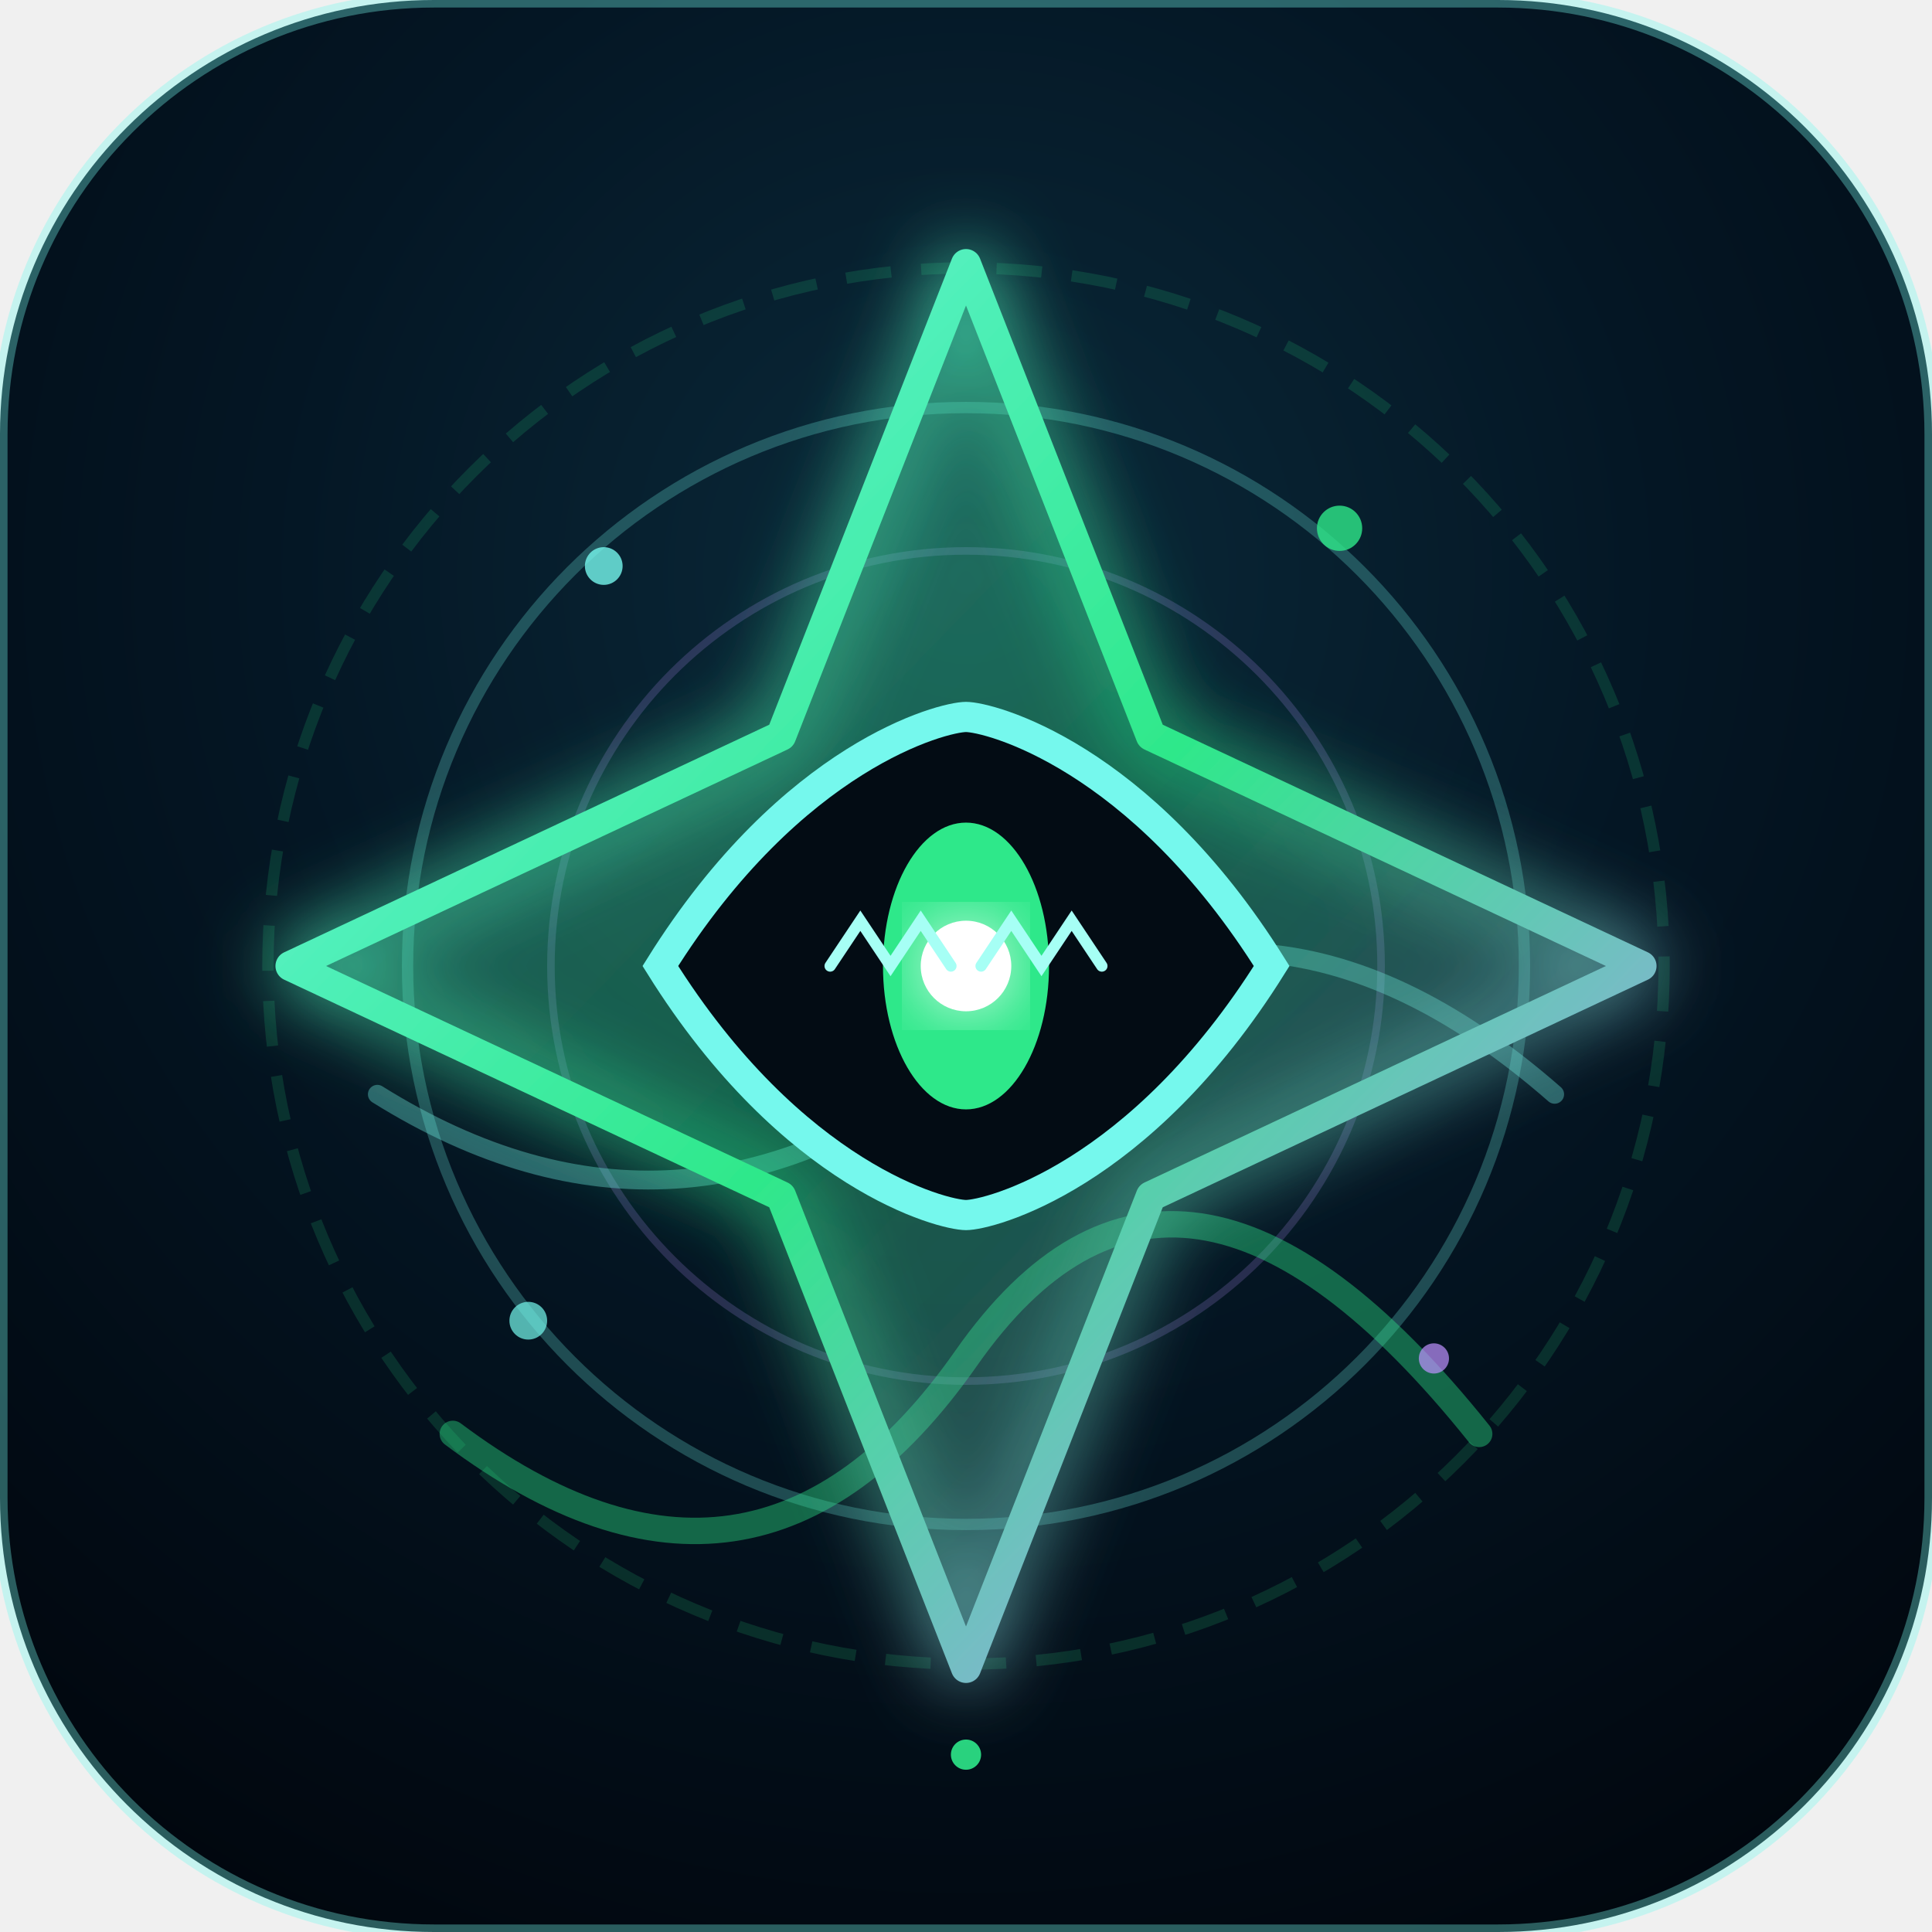
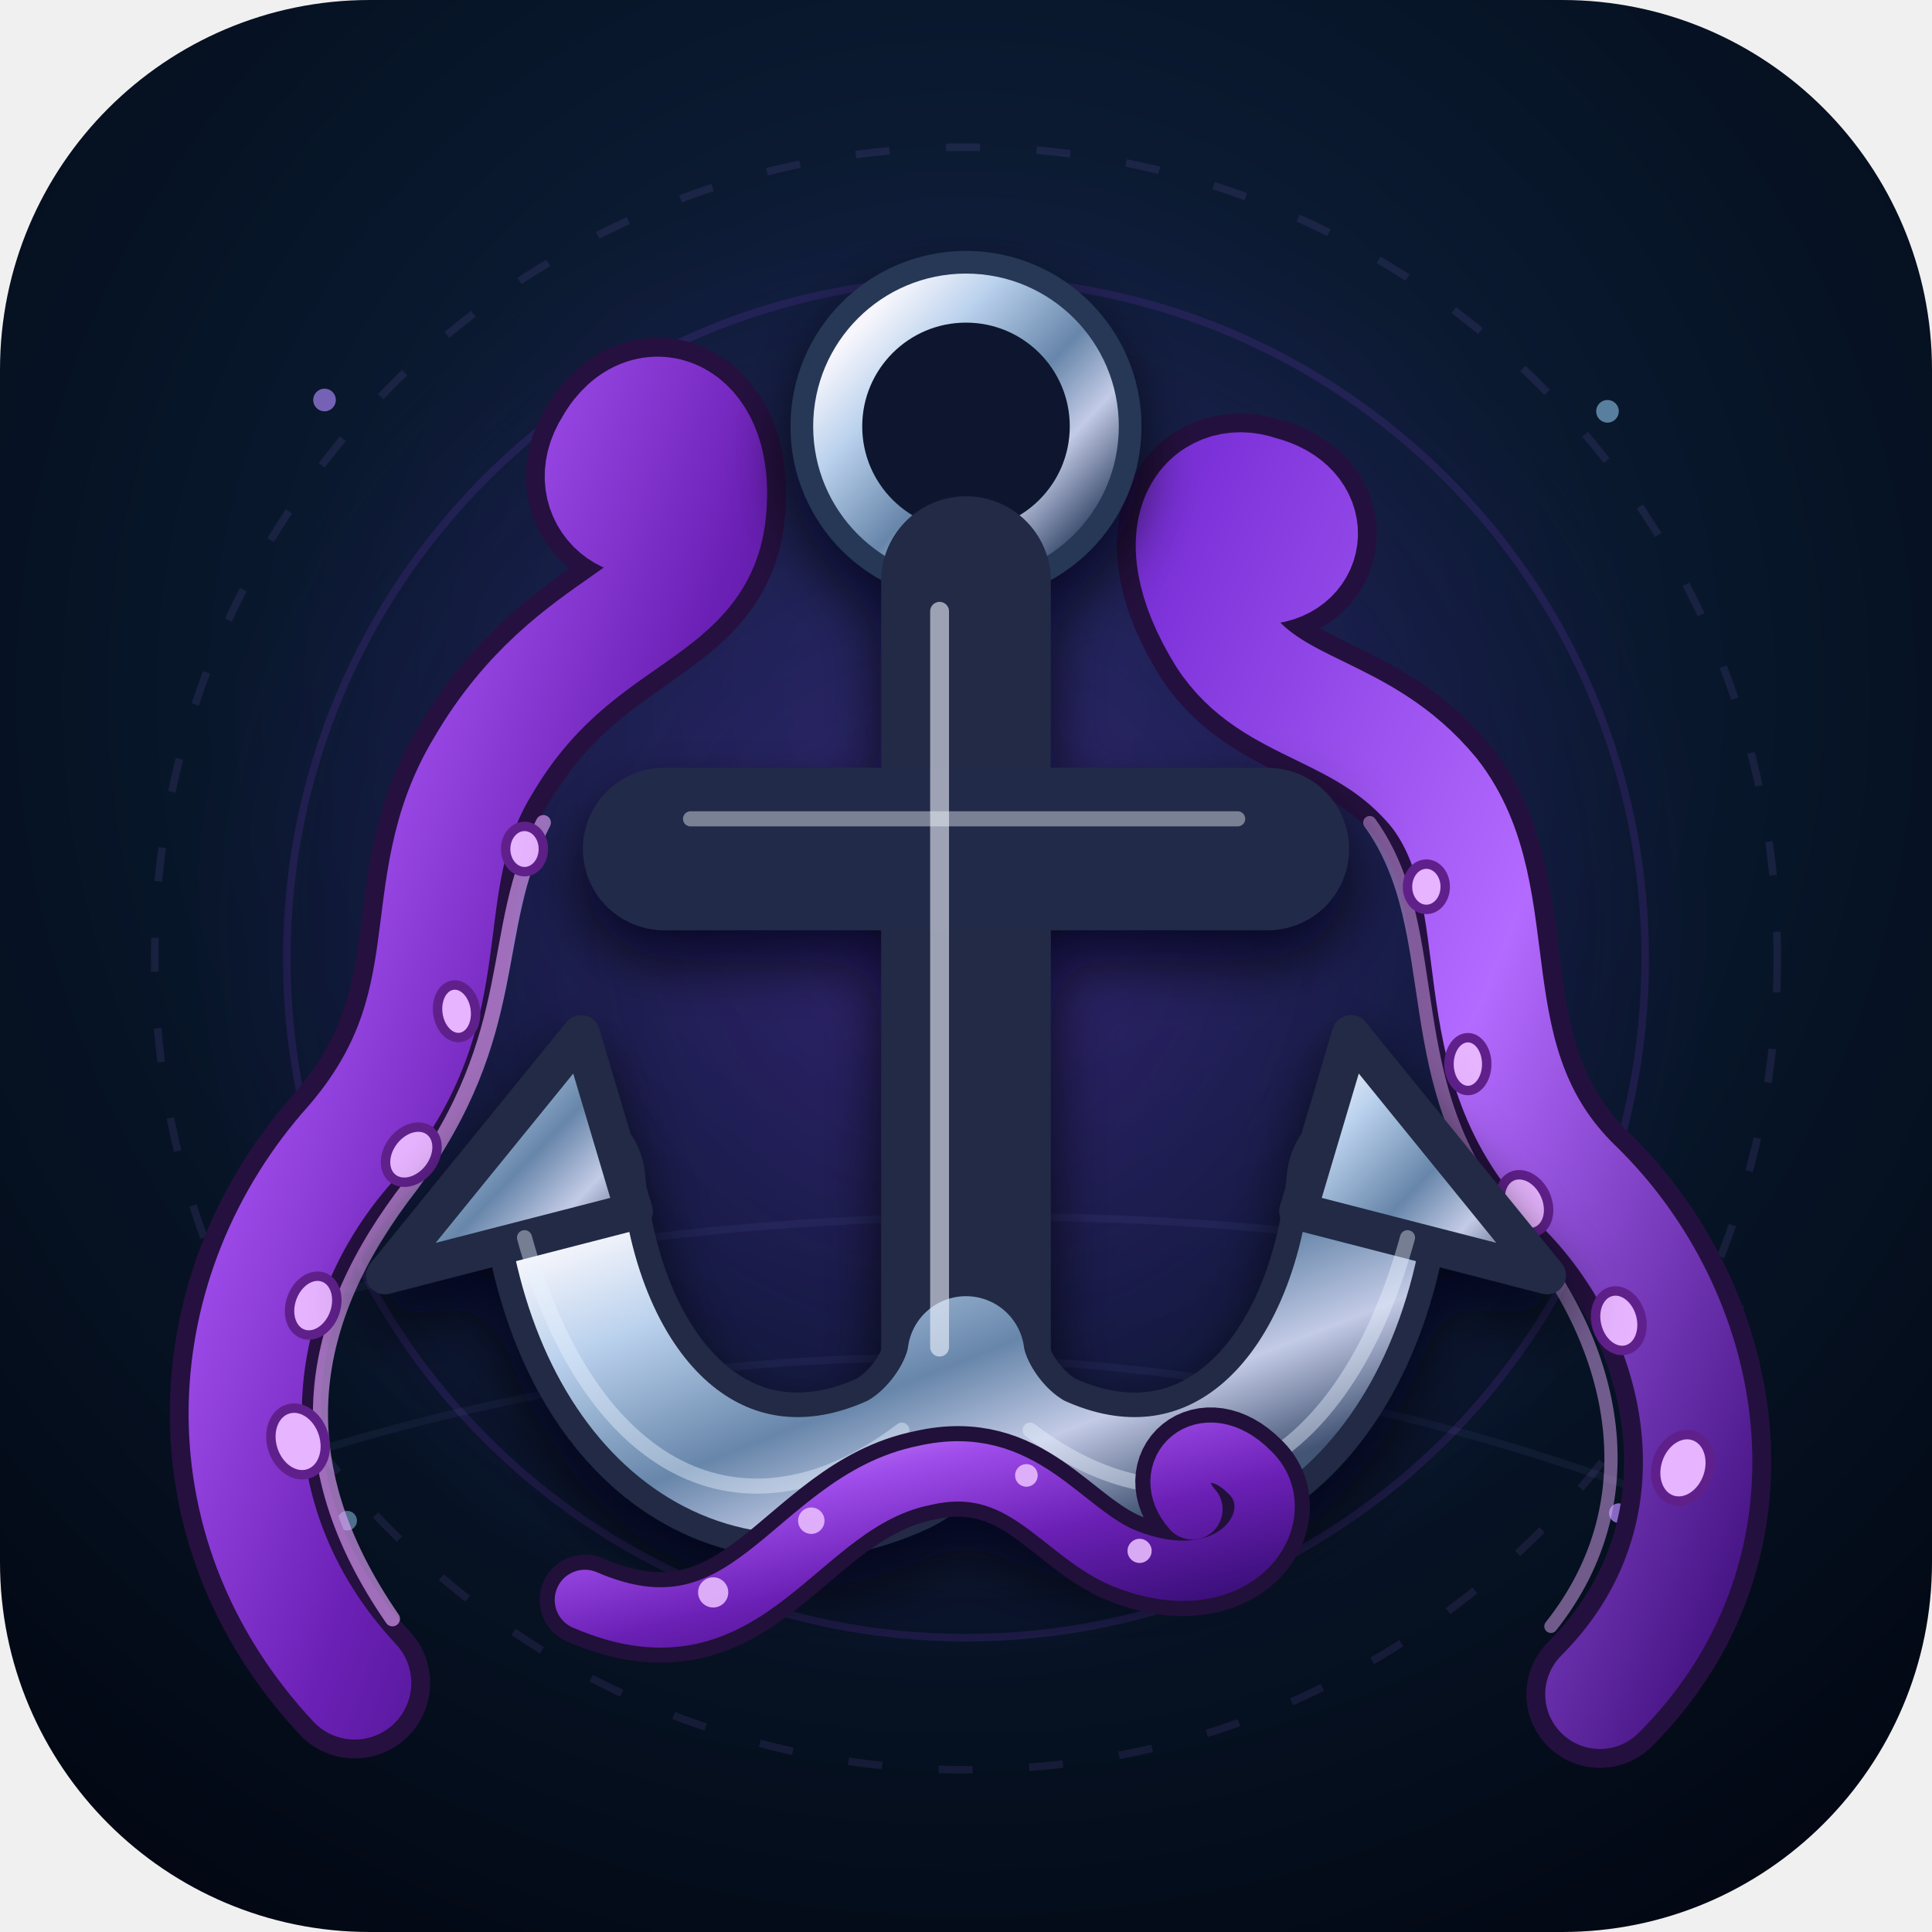
- <svg xmlns="http://www.w3.org/2000/svg" viewBox="0 0 512 512">
+ <svg xmlns="http://www.w3.org/2000/svg" viewBox="0 0 512 512" width="512" height="512" role="img" aria-labelledby="abyssalIconTitle">
  <defs>
-     <radialGradient id="oceanDepth" cx="50%" cy="30%" r="80%">
-       <stop offset="0%" stop-color="#0a2a3a" />
-       <stop offset="45%" stop-color="#041624" />
-       <stop offset="100%" stop-color="#01060d" />
+     <radialGradient id="ocean" cx=".5" cy=".36" r=".78">
+       <stop offset="0" stop-color="#132544" />
+       <stop offset=".55" stop-color="#071528" />
+       <stop offset="1" stop-color="#020610" />
    </radialGradient>
-     <linearGradient id="biolumRays" x1="0%" y1="0%" x2="100%" y2="100%">
-       <stop offset="0%" stop-color="#75f8ed" />
-       <stop offset="50%" stop-color="#2ee88a" />
-       <stop offset="100%" stop-color="#bd91ff" />
+     <radialGradient id="aura">
+       <stop offset="0" stop-color="#6c2dcc" stop-opacity=".38" />
+       <stop offset="1" stop-color="#511baf" stop-opacity="0" />
+     </radialGradient>
+     <linearGradient id="metal" x1=".08" y1=".12" x2=".93" y2=".91">
+       <stop offset="0" stop-color="#f6f6fc" />
+       <stop offset=".23" stop-color="#bad1ed" />
+       <stop offset=".55" stop-color="#6786aa" />
+       <stop offset=".77" stop-color="#c3cbe6" />
+       <stop offset="1" stop-color="#435475" />
    </linearGradient>
-     <filter id="abyssGlow" x="-20%" y="-20%" width="140%" height="140%">
-       <feGaussianBlur stdDeviation="10" result="blur" />
-       <feComposite in="SourceGraphic" in2="blur" operator="over" />
+     <linearGradient id="tentacle" x1="0" y1="0" x2="1" y2="1">
+       <stop offset="0" stop-color="#d99bff" />
+       <stop offset=".28" stop-color="#9e4cea" />
+       <stop offset=".58" stop-color="#6b20b5" />
+       <stop offset="1" stop-color="#2d0a69" />
+     </linearGradient>
+     <linearGradient id="twilight" x1="0" y1="0" x2="1" y2="1">
+       <stop offset="0" stop-color="#7b31d8" />
+       <stop offset=".5" stop-color="#b36aff" />
+       <stop offset="1" stop-color="#461484" />
+     </linearGradient>
+     <filter id="violetGlow" x="-40%" y="-40%" width="180%" height="180%">
+       <feGaussianBlur stdDeviation="11" />
+     </filter>
+     <filter id="metalShadow" x="-45%" y="-45%" width="190%" height="190%">
+       <feDropShadow dx="0" dy="8" stdDeviation="8" flood-color="#01030d" flood-opacity=".76" />
    </filter>
  </defs>
-   <rect width="512" height="512" rx="115" fill="url(#oceanDepth)" stroke="rgba(117,248,237,0.35)" stroke-width="4" />
-   <circle cx="256" cy="256" r="185" fill="none" stroke="#2ee88a" stroke-opacity="0.15" stroke-width="3" stroke-dasharray="12 8" />
-   <circle cx="256" cy="256" r="148" fill="none" stroke="#75f8ed" stroke-opacity="0.25" stroke-width="3" />
-   <circle cx="256" cy="256" r="110" fill="none" stroke="#bd91ff" stroke-opacity="0.20" stroke-width="2" />
-   <path d="M120 380 Q 200 440 256 360 T 392 380" fill="none" stroke="#2ee88a" stroke-width="7" stroke-linecap="round" opacity="0.4" />
-   <path d="M100 290 Q 180 340 256 280 T 412 290" fill="none" stroke="#75f8ed" stroke-width="5" stroke-linecap="round" opacity="0.35" />
-   <path d="M256 70 L305 195 L435 256 L305 317 L256 442 L207 317 L77 256 L207 195 Z" fill="url(#biolumRays)" fill-opacity="0.18" stroke="url(#biolumRays)" stroke-width="8" stroke-linejoin="round" filter="url(#abyssGlow)" />
-   <path d="M175 256 C210 200 250 190 256 190 C262 190 302 200 337 256 C302 312 262 322 256 322 C250 322 210 312 175 256 Z" fill="#030c14" stroke="#75f8ed" stroke-width="8" />
-   <ellipse cx="256" cy="256" rx="22" ry="38" fill="#2ee88a" />
-   <circle cx="256" cy="256" r="12" fill="#ffffff" filter="url(#abyssGlow)" />
-   <path d="M220 256 L228 244 L236 256 L244 244 L252 256 M260 256 L268 244 L276 256 L284 244 L292 256" stroke="#a6fff5" stroke-width="3" stroke-linecap="round" fill="none" />
-   <circle cx="160" cy="150" r="5" fill="#75f8ed" opacity="0.8" />
-   <circle cx="355" cy="140" r="6" fill="#2ee88a" opacity="0.8" />
-   <circle cx="380" cy="360" r="4" fill="#bd91ff" opacity="0.7" />
-   <circle cx="140" cy="350" r="5" fill="#75f8ed" opacity="0.7" />
-   <circle cx="256" cy="465" r="4" fill="#2ee88a" opacity="0.9" />
+   <g id="icon-background">
+     <rect width="512" height="512" rx="98" fill="url(#ocean)" />
+     <circle cx="252" cy="245" r="205" fill="url(#aura)" />
+     <circle cx="256" cy="254" r="180" fill="none" stroke="#8541d5" stroke-opacity=".16" stroke-width="2" />
+     <circle cx="256" cy="254" r="215" fill="none" stroke="#967ae4" stroke-opacity=".12" stroke-width="2" stroke-dasharray="9 15" />
+     <path d="M55 351Q256 296 462 347M67 390Q255 326 443 398" stroke="#7487c9" stroke-opacity=".08" stroke-width="2" fill="none" />
+     <circle cx="86" cy="106" r="3" fill="#af8aff" opacity=".65" />
+     <circle cx="426" cy="109" r="3" fill="#9dd7ff" opacity=".54" />
+     <circle cx="429" cy="401" r="2.6" fill="#b88aff" opacity=".73" />
+     <circle cx="92" cy="403" r="2.6" fill="#9fd5ff" opacity=".48" />
+   </g>
+   <g stroke-linecap="round" stroke-linejoin="round" fill="none">
+     <path d="M94 446C53 402 58 342 93 303C125 266 108 236 128 203C152 162 185 164 188 136C191 109 171 102 162 118C153 132 169 144 179 134" stroke="#25103f" stroke-width="40" />
+     <path d="M94 446C53 402 58 342 93 303C125 266 108 236 128 203C152 162 185 164 188 136C191 109 171 102 162 118C153 132 169 144 179 134" stroke="url(#tentacle)" stroke-width="30" />
+     <path d="M104 429C75 387 81 350 109 314C139 273 129 247 144 218" stroke="#e5a3ff" stroke-opacity=".64" stroke-width="4" />
+     <path d="M424 449C465 408 453 348 418 314C384 281 402 238 380 210C361 187 337 189 324 169C306 140 320 125 334 130C350 134 348 150 335 151" stroke="#24103e" stroke-width="39" />
+     <path d="M424 449C465 408 453 348 418 314C384 281 402 238 380 210C361 187 337 189 324 169C306 140 320 125 334 130C350 134 348 150 335 151" stroke="url(#twilight)" stroke-width="29" />
+     <path d="M411 431C438 397 428 355 401 324C369 288 384 247 363 218" stroke="#e5adff" stroke-opacity=".48" stroke-width="3.5" />
+   </g>
+   <g fill="#e7b4ff" stroke="#60208b" stroke-width="2.5">
+     <ellipse cx="79" cy="382" rx="7" ry="9" transform="rotate(-18 79 382)" />
+     <ellipse cx="83" cy="346" rx="6" ry="8" transform="rotate(20 83 346)" />
+     <ellipse cx="109" cy="306" rx="6" ry="8" transform="rotate(38 109 306)" />
+     <ellipse cx="121" cy="268" rx="5" ry="7" transform="rotate(-8 121 268)" />
+     <ellipse cx="139" cy="225" rx="5" ry="6" />
+     <ellipse cx="446" cy="389" rx="7" ry="9" transform="rotate(19 446 389)" />
+     <ellipse cx="429" cy="350" rx="6" ry="8" transform="rotate(-15 429 350)" />
+     <ellipse cx="404" cy="319" rx="6" ry="8" transform="rotate(-25 404 319)" />
+     <ellipse cx="389" cy="282" rx="5" ry="7" />
+     <ellipse cx="378" cy="235" rx="5" ry="6" />
+   </g>
+   <path d="M256 96V365" stroke="#8d5cf0" stroke-width="76" opacity=".22" filter="url(#violetGlow)" stroke-linecap="round" />
+   <g filter="url(#metalShadow)" stroke-linejoin="round" stroke-linecap="round">
+     <circle cx="256" cy="113" r="37" fill="#081329" stroke="#273757" stroke-width="19" />
+     <circle cx="256" cy="113" r="34" fill="#0b172e" stroke="url(#metal)" stroke-width="13" />
+     <path d="M256 154V362" stroke="#202a44" stroke-width="45" />
+     <path d="M256 154V362" stroke="url(#metal)" stroke-width="33" />
+     <path d="M176 225H336" stroke="#222c48" stroke-width="43" />
+     <path d="M176 225H336" stroke="url(#metal)" stroke-width="30" />
+     <path d="M149 313C155 374 194 405 237 385C248 379 255 367 256 359C257 367 264 379 275 385C318 405 357 374 363 313" fill="none" stroke="#202a44" stroke-width="44" />
+     <path d="M149 313C155 374 194 405 237 385C248 379 255 367 256 359C257 367 264 379 275 385C318 405 357 374 363 313" fill="none" stroke="url(#metal)" stroke-width="31" />
+     <path d="M154 274L102 338L168 321Z" fill="url(#metal)" stroke="#202a44" stroke-width="10" />
+     <path d="M358 274L410 338L344 321Z" fill="url(#metal)" stroke="#202a44" stroke-width="10" />
+     <path d="M249 162V357" stroke="#f3f5ff" stroke-opacity=".59" stroke-width="5" />
+     <path d="M183 217H328" stroke="#f3f5ff" stroke-opacity=".42" stroke-width="4" />
+     <path d="M139 328C156 390 197 411 239 379" fill="none" stroke="#e9f4ff" stroke-opacity=".42" stroke-width="4" />
+     <path d="M373 328C356 390 315 411 273 379" fill="none" stroke="#e9f4ff" stroke-opacity=".42" stroke-width="4" />
+   </g>
+   <path d="M155 424C199 443 210 398 245 391C271 385 281 406 298 413C328 425 343 401 331 390C319 378 307 390 316 400" fill="none" stroke="#211039" stroke-width="24" stroke-linecap="round" />
+   <path d="M155 424C199 443 210 398 245 391C271 385 281 406 298 413C328 425 343 401 331 390C319 378 307 390 316 400" fill="none" stroke="url(#tentacle)" stroke-width="16" stroke-linecap="round" />
+   <g fill="#e9bdff" opacity=".88">
+     <circle cx="189" cy="422" r="4" />
+     <circle cx="215" cy="403" r="3.5" />
+     <circle cx="272" cy="391" r="3" />
+     <circle cx="302" cy="411" r="3.2" />
+   </g>
</svg>
